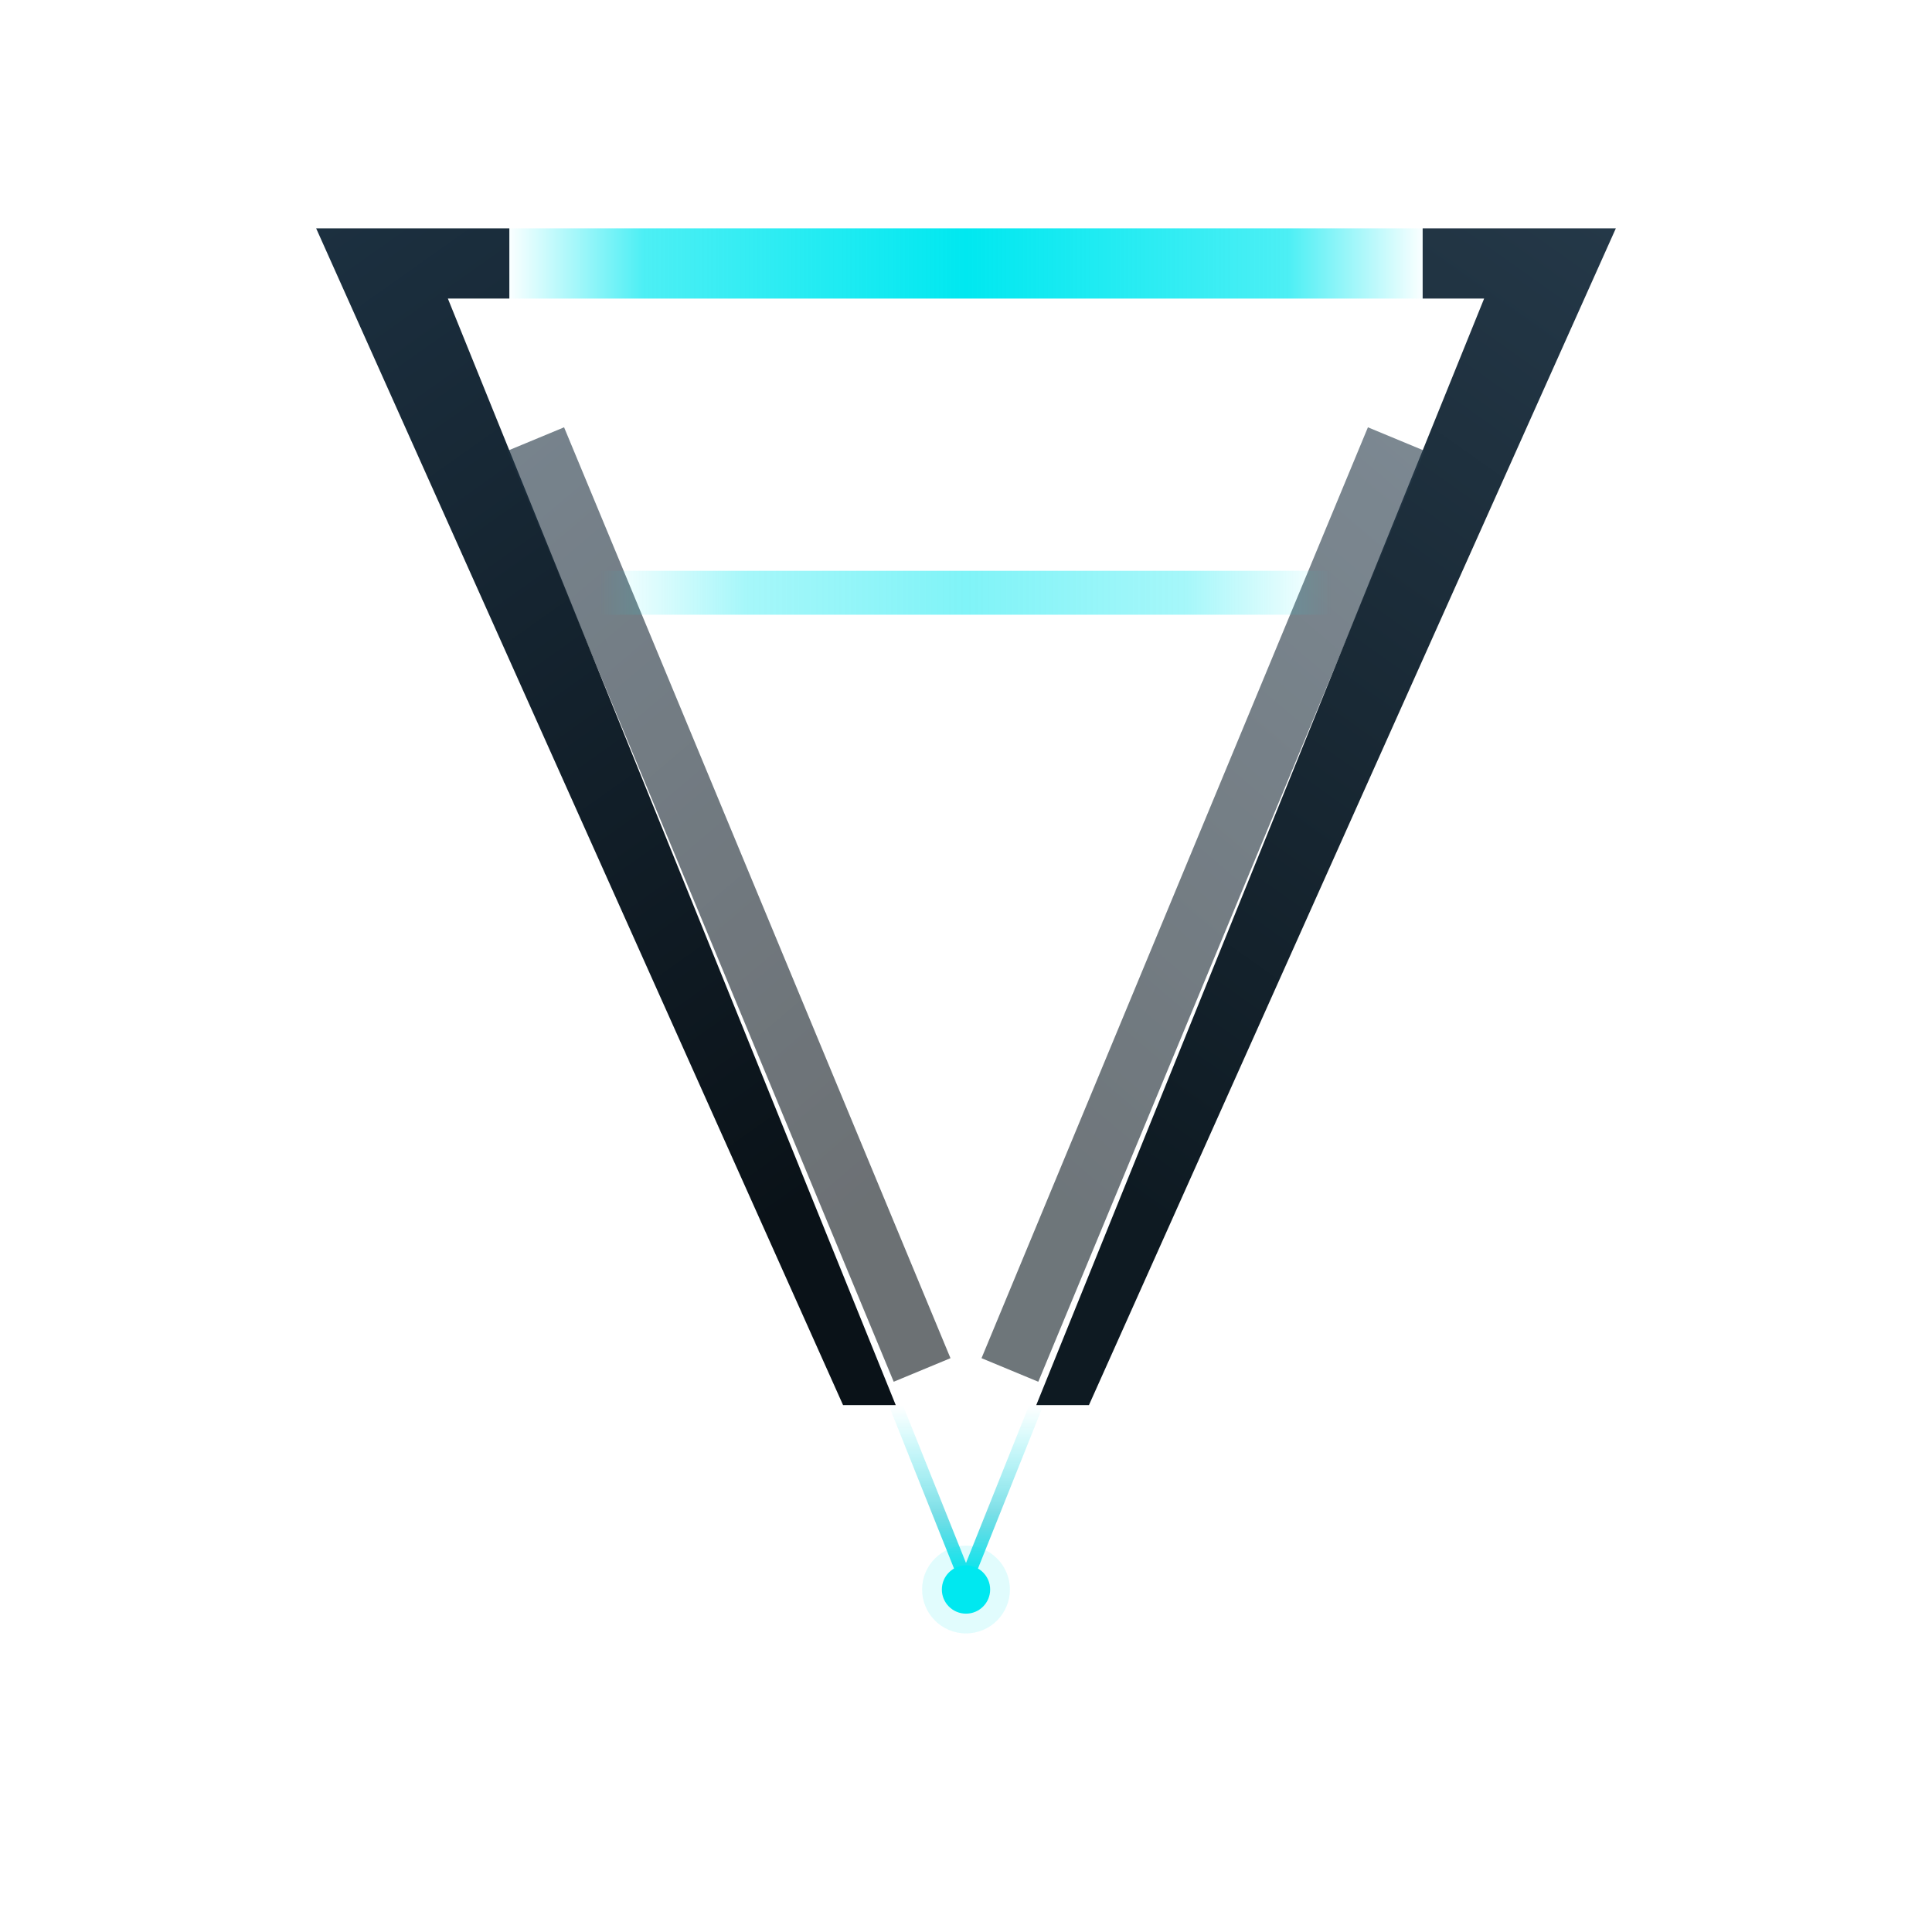
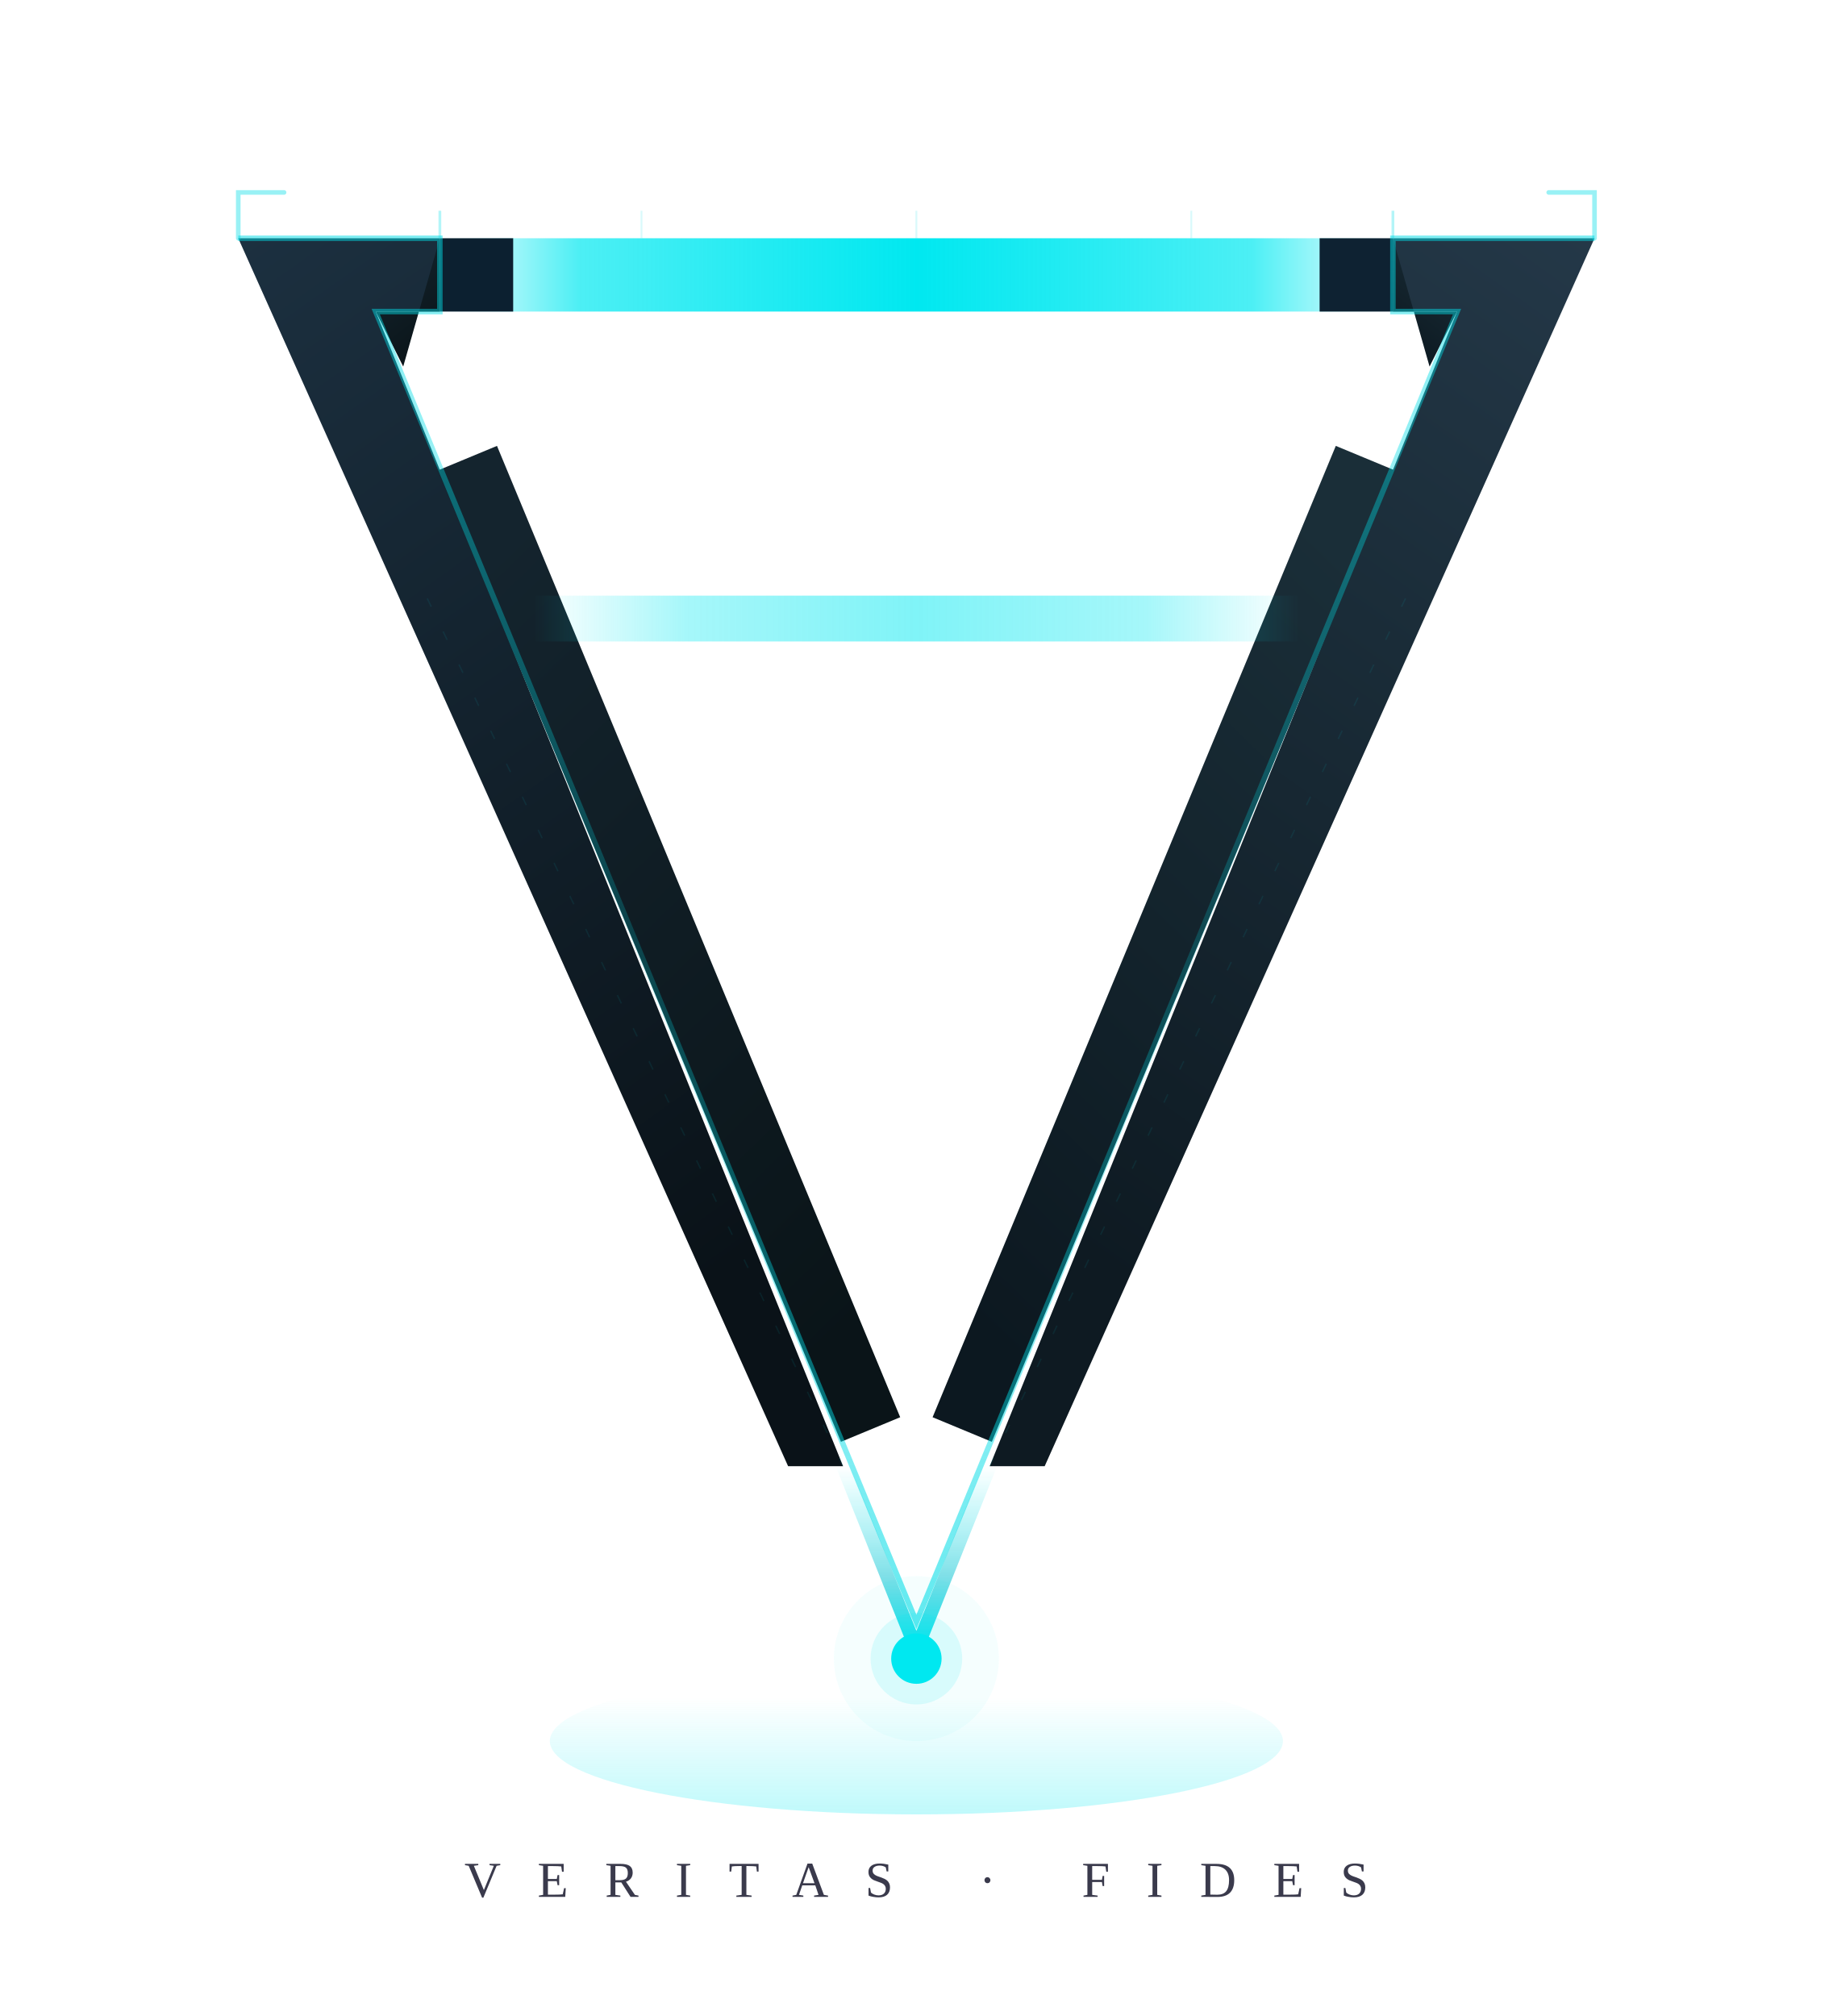
- <svg xmlns="http://www.w3.org/2000/svg" width="32" height="32" viewBox="0 0 400 440" fill="none">
+ <svg xmlns="http://www.w3.org/2000/svg" width="400" height="440" viewBox="0 0 400 440" fill="none">
  <defs>
-     <linearGradient id="fav-armL" x1="0" y1="0" x2="0.35" y2="1">
+     <linearGradient id="armL" x1="0" y1="0" x2="0.35" y2="1">
      <stop offset="0%" stop-color="#1c3040" />
+       <stop offset="40%" stop-color="#142430" />
      <stop offset="100%" stop-color="#0a1218" />
    </linearGradient>
-     <linearGradient id="fav-armR" x1="1" y1="0" x2="0.65" y2="1">
+     <linearGradient id="armR" x1="1" y1="0" x2="0.65" y2="1">
      <stop offset="0%" stop-color="#243848" />
+       <stop offset="40%" stop-color="#1a2c38" />
      <stop offset="100%" stop-color="#0e1a22" />
    </linearGradient>
-     <linearGradient id="fav-barTop" x1="0" y1="0" x2="1" y2="0">
+     <linearGradient id="barTop" x1="0" y1="0" x2="1" y2="0">
      <stop offset="0%" stop-color="#00e8f0" stop-opacity="0" />
      <stop offset="15%" stop-color="#00e8f0" stop-opacity="0.7" />
      <stop offset="50%" stop-color="#00e8f0" />
      <stop offset="85%" stop-color="#00e8f0" stop-opacity="0.7" />
      <stop offset="100%" stop-color="#00e8f0" stop-opacity="0" />
    </linearGradient>
-     <linearGradient id="fav-barMid" x1="0" y1="0" x2="1" y2="0">
+     <linearGradient id="barMid" x1="0" y1="0" x2="1" y2="0">
      <stop offset="0%" stop-color="#00e8f0" stop-opacity="0" />
      <stop offset="20%" stop-color="#00e8f0" stop-opacity="0.35" />
      <stop offset="50%" stop-color="#00e8f0" stop-opacity="0.5" />
      <stop offset="80%" stop-color="#00e8f0" stop-opacity="0.35" />
      <stop offset="100%" stop-color="#00e8f0" stop-opacity="0" />
    </linearGradient>
-     <linearGradient id="fav-rise" x1="0.5" y1="1" x2="0.5" y2="0">
+     <linearGradient id="rise" x1="0.5" y1="1" x2="0.5" y2="0">
      <stop offset="0%" stop-color="#00e8f0" />
      <stop offset="40%" stop-color="#00c0d0" stop-opacity="0.5" />
      <stop offset="100%" stop-color="#00e8f0" stop-opacity="0" />
    </linearGradient>
+     <linearGradient id="innerL" x1="0.3" y1="0" x2="0.7" y2="1">
+       <stop offset="0%" stop-color="#14242e" />
+       <stop offset="100%" stop-color="#0a1418" />
+     </linearGradient>
+     <linearGradient id="innerR" x1="0.7" y1="0" x2="0.3" y2="1">
+       <stop offset="0%" stop-color="#1a2e38" />
+       <stop offset="100%" stop-color="#0c1820" />
+     </linearGradient>
+     <linearGradient id="edge" x1="0.5" y1="0" x2="0.5" y2="1">
+       <stop offset="0%" stop-color="#00dce6" stop-opacity="0.5" />
+       <stop offset="50%" stop-color="#00dce6" stop-opacity="0.2" />
+       <stop offset="100%" stop-color="#00dce6" stop-opacity="0.6" />
+     </linearGradient>
+     <linearGradient id="glow" x1="0.5" y1="1" x2="0.5" y2="0.2">
+       <stop offset="0%" stop-color="#00e8f0" stop-opacity="0.25" />
+       <stop offset="100%" stop-color="#00e8f0" stop-opacity="0" />
+     </linearGradient>
  </defs>
-   <path d="M52 52 L96 52 L96 68 L82 68 L184 320 L172 320Z" fill="url(#fav-armL)" />
-   <path d="M348 52 L304 52 L304 68 L318 68 L216 320 L228 320Z" fill="url(#fav-armR)" />
-   <path d="M102 100 L190 312" stroke="url(#fav-armL)" stroke-width="14" stroke-linecap="butt" opacity="0.6" />
-   <path d="M298 100 L210 312" stroke="url(#fav-armR)" stroke-width="14" stroke-linecap="butt" opacity="0.6" />
-   <rect x="96" y="52" width="208" height="16" fill="url(#fav-barTop)" />
-   <rect x="116" y="130" width="168" height="10" fill="url(#fav-barMid)" />
-   <path d="M184 320 L200 360 L216 320" fill="none" stroke="url(#fav-rise)" stroke-width="3" stroke-linejoin="round" stroke-linecap="round" />
+   <ellipse cx="200" cy="380" rx="80" ry="16" fill="url(#glow)" />
+   <path d="M52 52 L96 52 L96 68 L82 68 L184 320 L172 320Z" fill="url(#armL)" />
+   <path d="M348 52 L304 52 L304 68 L318 68 L216 320 L228 320Z" fill="url(#armR)" />
+   <path d="M102 100 L190 312" stroke="url(#innerL)" stroke-width="14" stroke-linecap="butt" />
+   <path d="M298 100 L210 312" stroke="url(#innerR)" stroke-width="14" stroke-linecap="butt" />
+   <path d="M96 52 L96 68 L82 68 L88 80" fill="url(#innerL)" />
+   <path d="M304 52 L304 68 L318 68 L312 80" fill="url(#innerR)" />
+   <rect x="96" y="52" width="208" height="16" fill="url(#barTop)" />
+   <rect x="96" y="52" width="16" height="16" fill="#0c2030" />
+   <rect x="288" y="52" width="16" height="16" fill="#0e2232" />
+   <rect x="116" y="130" width="168" height="10" fill="url(#barMid)" />
+   <path d="M52 52 L96 52 L96 68 L82 68 L200 354 L318 68 L304 68 L304 52 L348 52" fill="none" stroke="url(#edge)" stroke-width="1.2" stroke-linejoin="miter" />
+   <path d="M52 52 L52 42 L62 42" fill="none" stroke="#00dce6" stroke-width="1" opacity="0.4" stroke-linecap="round" />
+   <path d="M348 52 L348 42 L338 42" fill="none" stroke="#00dce6" stroke-width="1" opacity="0.4" stroke-linecap="round" />
+   <path d="M96 46 L96 52" stroke="#00dce6" stroke-width="0.6" opacity="0.3" />
+   <path d="M304 46 L304 52" stroke="#00dce6" stroke-width="0.6" opacity="0.3" />
+   <path d="M140 46 L140 52" stroke="#00dce6" stroke-width="0.4" opacity="0.15" />
+   <path d="M200 46 L200 52" stroke="#00dce6" stroke-width="0.4" opacity="0.15" />
+   <path d="M260 46 L260 52" stroke="#00dce6" stroke-width="0.4" opacity="0.15" />
+   <path d="M184 320 L200 360 L216 320" fill="none" stroke="url(#rise)" stroke-width="3" stroke-linejoin="round" stroke-linecap="round" />
  <circle cx="200" cy="362" r="5.5" fill="#00e8f0" />
  <circle cx="200" cy="362" r="10" fill="#00e8f0" opacity="0.12" />
+   <circle cx="200" cy="362" r="18" fill="#00e8f0" opacity="0.04" />
+   <path d="M200 354 L200 38" stroke="url(#rise)" stroke-width="1" opacity="0.08" />
+   <path d="M184 320 L92 128 M216 320 L308 128" fill="none" stroke="#00dce6" stroke-width="0.3" opacity="0.08" stroke-dasharray="2 6" />
+   <text x="200" y="414" text-anchor="middle" fill="#3a3a4c" font-family="'Times New Roman', 'Georgia', serif" font-size="11" letter-spacing="8">VERITAS · FIDES</text>
</svg>
